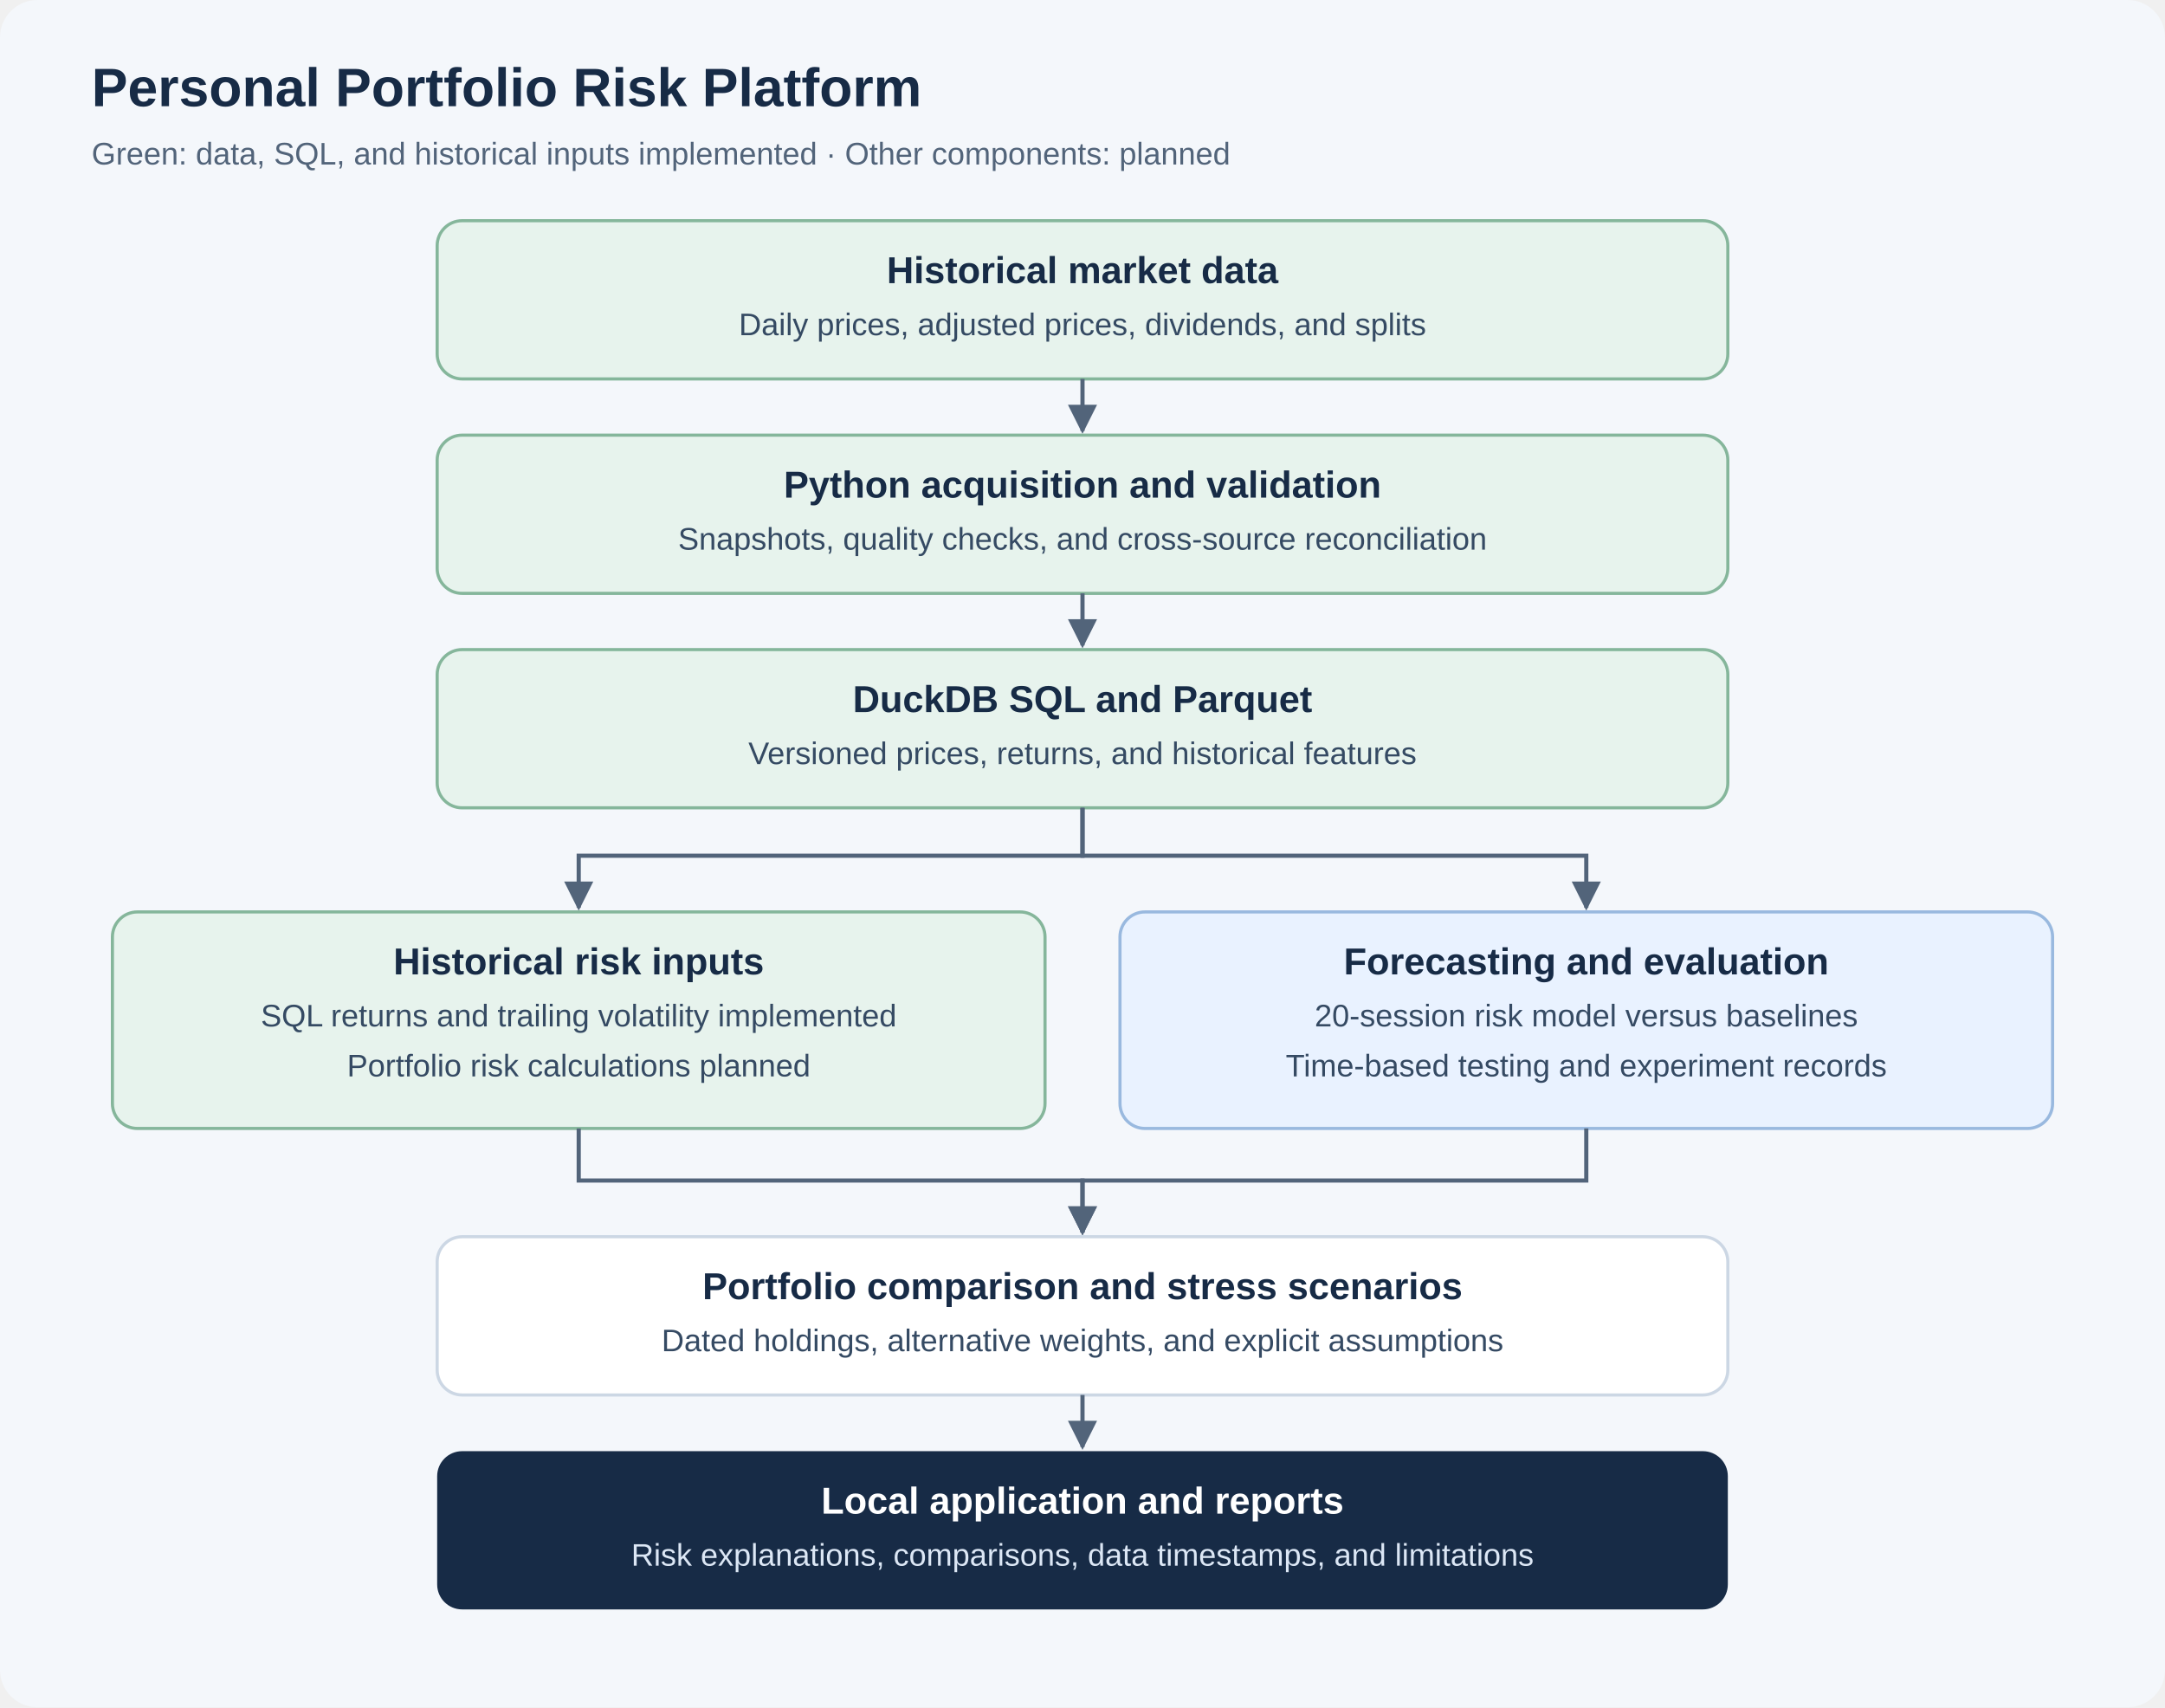
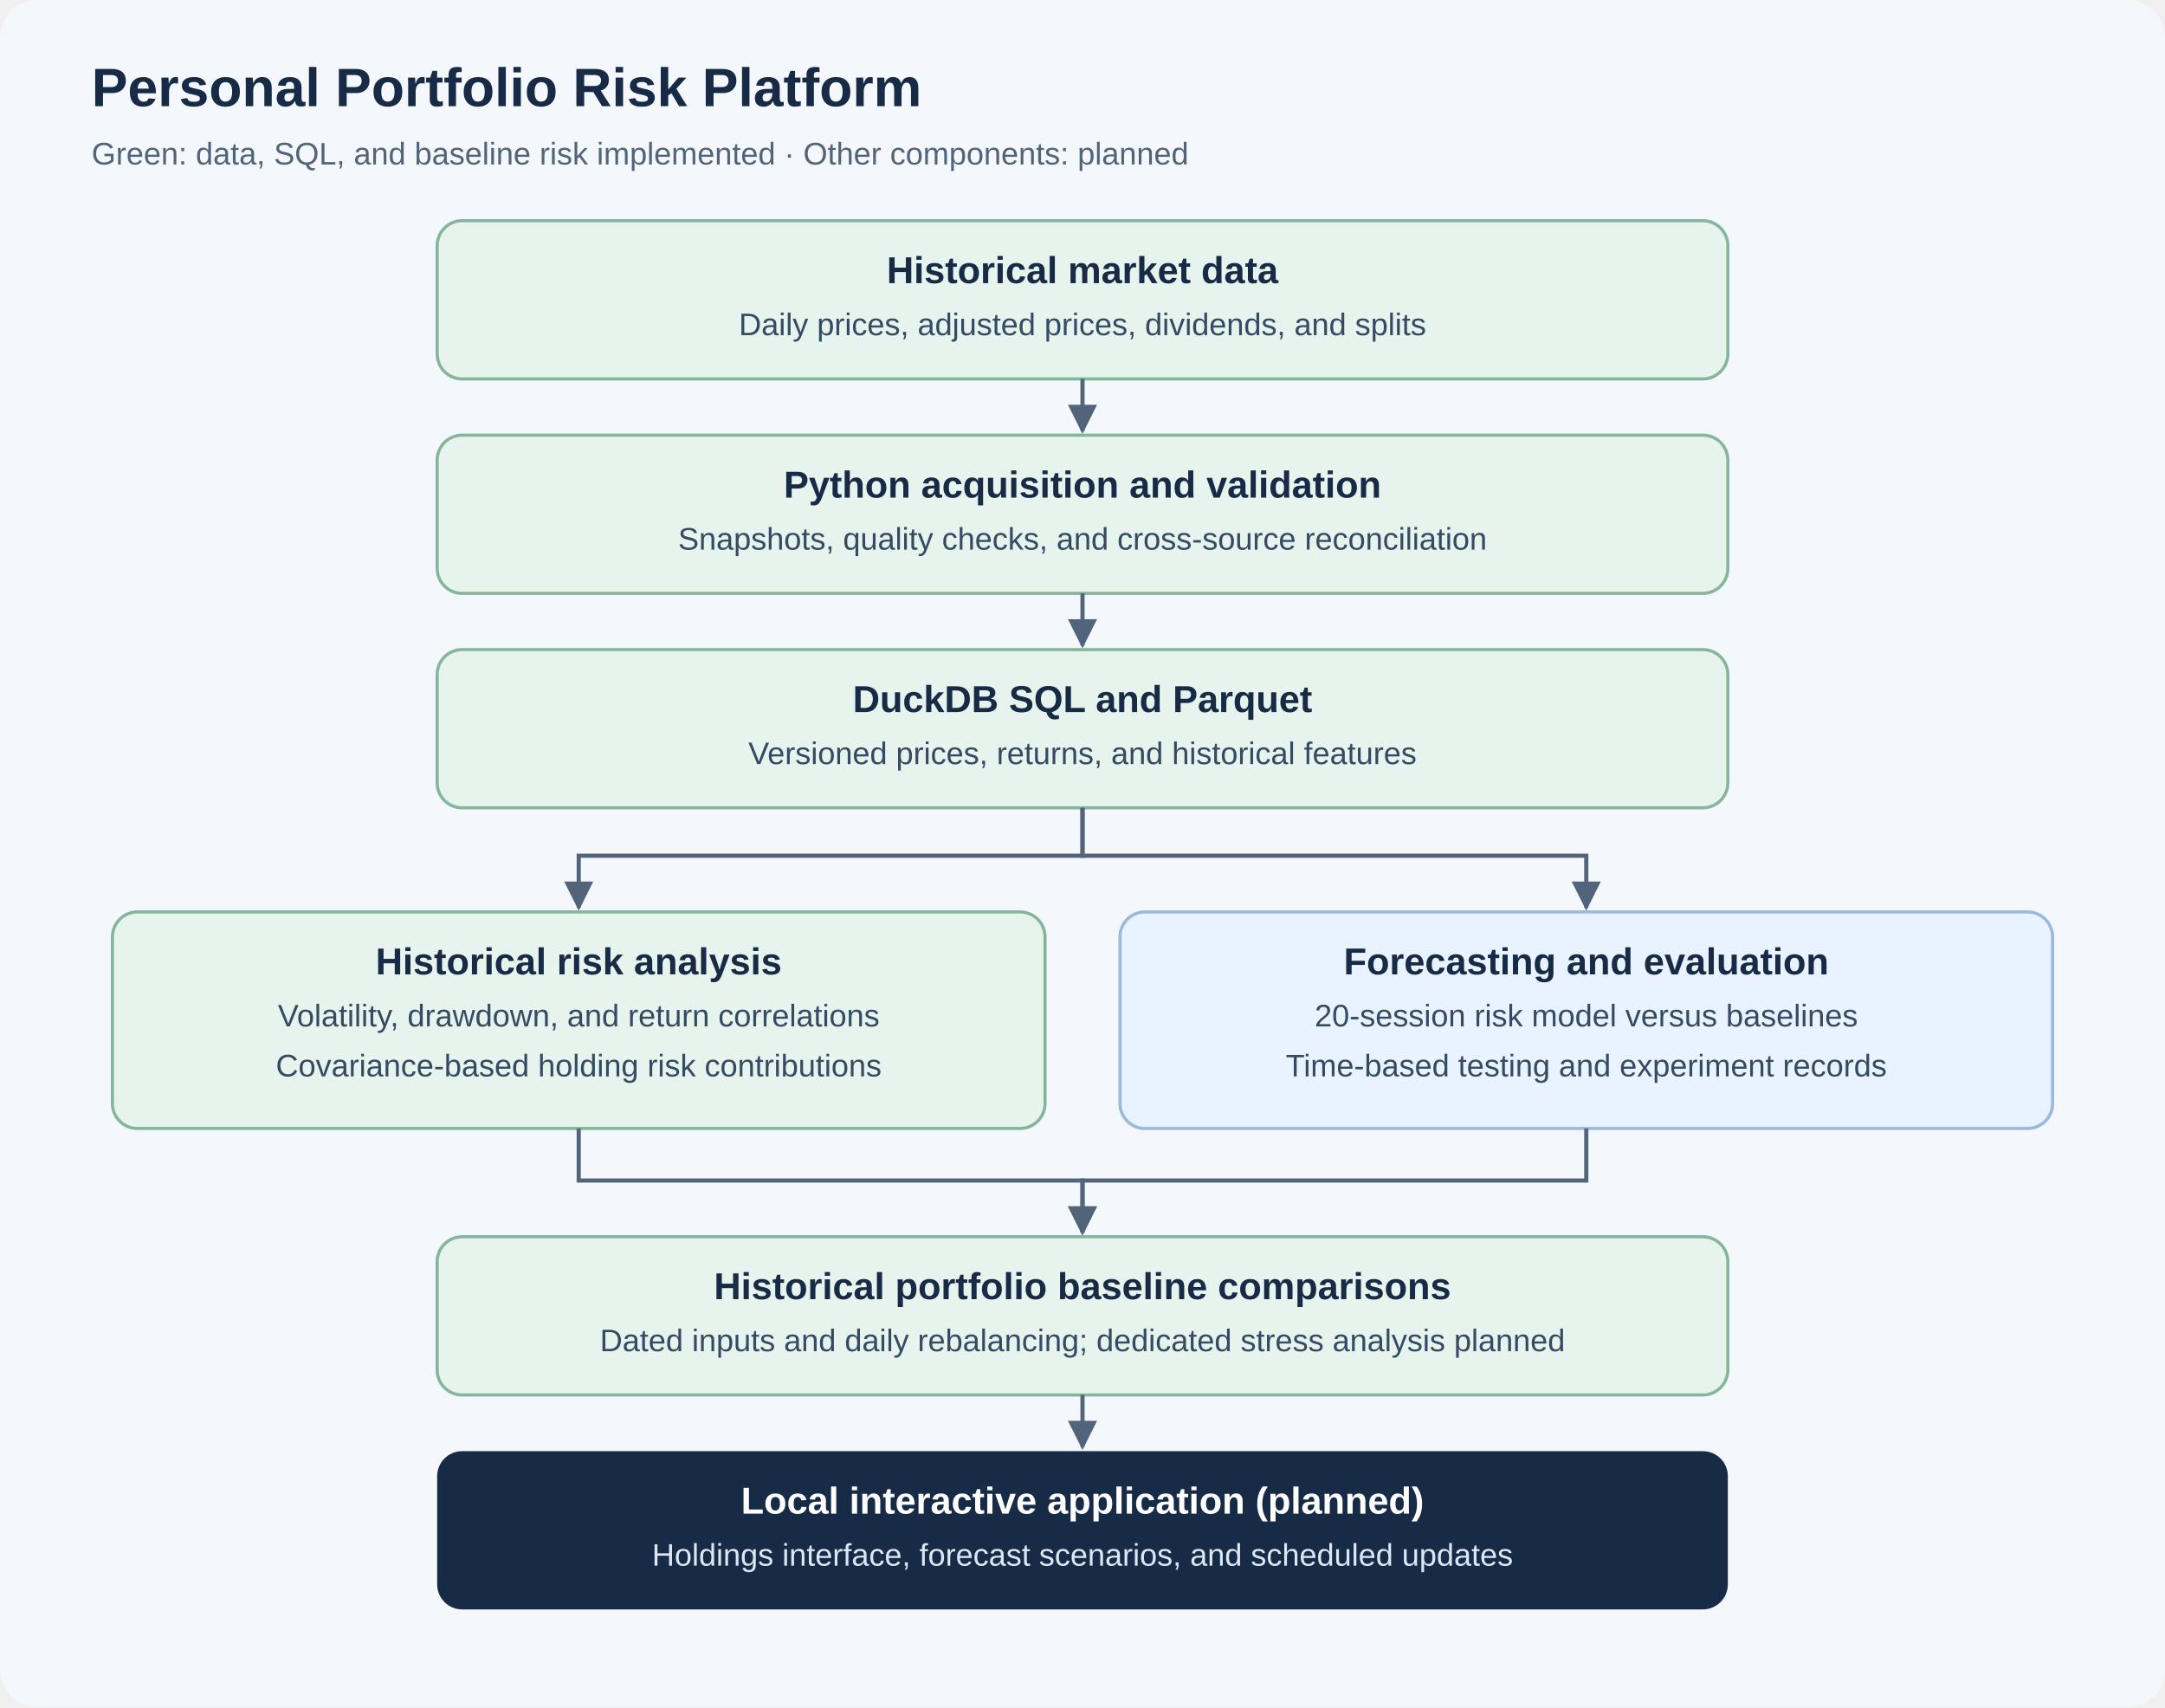
<svg xmlns="http://www.w3.org/2000/svg" width="1040" height="820" viewBox="0 0 1040 820" role="img" aria-labelledby="title description">
  <defs>
    <marker id="arrow" viewBox="0 0 10 10" refX="9" refY="5" markerWidth="7" markerHeight="7" orient="auto">
      <path d="M0 0 L10 5 L0 10 Z" fill="#52647a" />
    </marker>
    <style>
      text { font-family: Arial, Helvetica, sans-serif; }
      .title { font-size: 26px; font-weight: 700; fill: #172b46; }
      .subtitle { font-size: 15px; fill: #52647a; }
      .heading { font-size: 18px; font-weight: 700; fill: #172b46; }
      .body { font-size: 15px; fill: #354a63; }
      .line { fill: none; stroke: #52647a; stroke-width: 2; marker-end: url(#arrow); }
      .box { fill: #fff; stroke: #ccd7e4; stroke-width: 1.5; }
      .done { fill: #e7f3ed; stroke: #85b69b; }
    </style>
  </defs>
  <rect width="1040" height="820" rx="18" fill="#f4f7fb" />
  <text class="title" x="44" y="51">Personal Portfolio Risk Platform</text>
-   <text class="subtitle" x="44" y="79">Green: data, SQL, and historical inputs implemented · Other components: planned</text>
+   <text class="subtitle" x="44" y="79">Green: data, SQL, and baseline risk implemented · Other components: planned</text>
  <rect class="box done" x="210" y="106" width="620" height="76" rx="12" />
  <text class="heading" x="520" y="136" text-anchor="middle">Historical market data</text>
  <text class="body" x="520" y="161" text-anchor="middle">Daily prices, adjusted prices, dividends, and splits</text>
  <path class="line" d="M520 182 V207" />
  <rect class="box done" x="210" y="209" width="620" height="76" rx="12" />
  <text class="heading" x="520" y="239" text-anchor="middle">Python acquisition and validation</text>
  <text class="body" x="520" y="264" text-anchor="middle">Snapshots, quality checks, and cross-source reconciliation</text>
  <path class="line" d="M520 285 V310" />
  <rect class="box done" x="210" y="312" width="620" height="76" rx="12" />
  <text class="heading" x="520" y="342" text-anchor="middle">DuckDB SQL and Parquet</text>
  <text class="body" x="520" y="367" text-anchor="middle">Versioned prices, returns, and historical features</text>
  <path class="line" d="M520 388 V411 H278 V436" />
  <path class="line" d="M520 388 V411 H762 V436" />
  <rect class="box done" x="54" y="438" width="448" height="104" rx="12" />
-   <text class="heading" x="278" y="468" text-anchor="middle">Historical risk inputs</text>
-   <text class="body" x="278" y="493" text-anchor="middle">SQL returns and trailing volatility implemented</text>
-   <text class="body" x="278" y="517" text-anchor="middle">Portfolio risk calculations planned</text>
+   <text class="heading" x="278" y="468" text-anchor="middle">Historical risk analysis</text>
+   <text class="body" x="278" y="493" text-anchor="middle">Volatility, drawdown, and return correlations</text>
+   <text class="body" x="278" y="517" text-anchor="middle">Covariance-based holding risk contributions</text>
  <rect x="538" y="438" width="448" height="104" rx="12" fill="#e9f2ff" stroke="#99b9df" stroke-width="1.5" />
  <text class="heading" x="762" y="468" text-anchor="middle">Forecasting and evaluation</text>
  <text class="body" x="762" y="493" text-anchor="middle">20-session risk model versus baselines</text>
  <text class="body" x="762" y="517" text-anchor="middle">Time-based testing and experiment records</text>
  <path class="line" d="M278 542 V567 H520 V592" />
  <path class="line" d="M762 542 V567 H520 V592" />
-   <rect class="box" x="210" y="594" width="620" height="76" rx="12" />
-   <text class="heading" x="520" y="624" text-anchor="middle">Portfolio comparison and stress scenarios</text>
-   <text class="body" x="520" y="649" text-anchor="middle">Dated holdings, alternative weights, and explicit assumptions</text>
+   <rect class="box done" x="210" y="594" width="620" height="76" rx="12" />
+   <text class="heading" x="520" y="624" text-anchor="middle">Historical portfolio baseline comparisons</text>
+   <text class="body" x="520" y="649" text-anchor="middle">Dated inputs and daily rebalancing; dedicated stress analysis planned</text>
  <path class="line" d="M520 670 V695" />
  <rect x="210" y="697" width="620" height="76" rx="12" fill="#172b46" />
-   <text x="520" y="727" text-anchor="middle" font-size="18" font-weight="700" fill="#fff">Local application and reports</text>
-   <text x="520" y="752" text-anchor="middle" font-size="15" fill="#dce7f5">Risk explanations, comparisons, data timestamps, and limitations</text>
+   <text x="520" y="727" text-anchor="middle" font-size="18" font-weight="700" fill="#fff">Local interactive application (planned)</text>
+   <text x="520" y="752" text-anchor="middle" font-size="15" fill="#dce7f5">Holdings interface, forecast scenarios, and scheduled updates</text>
</svg>
